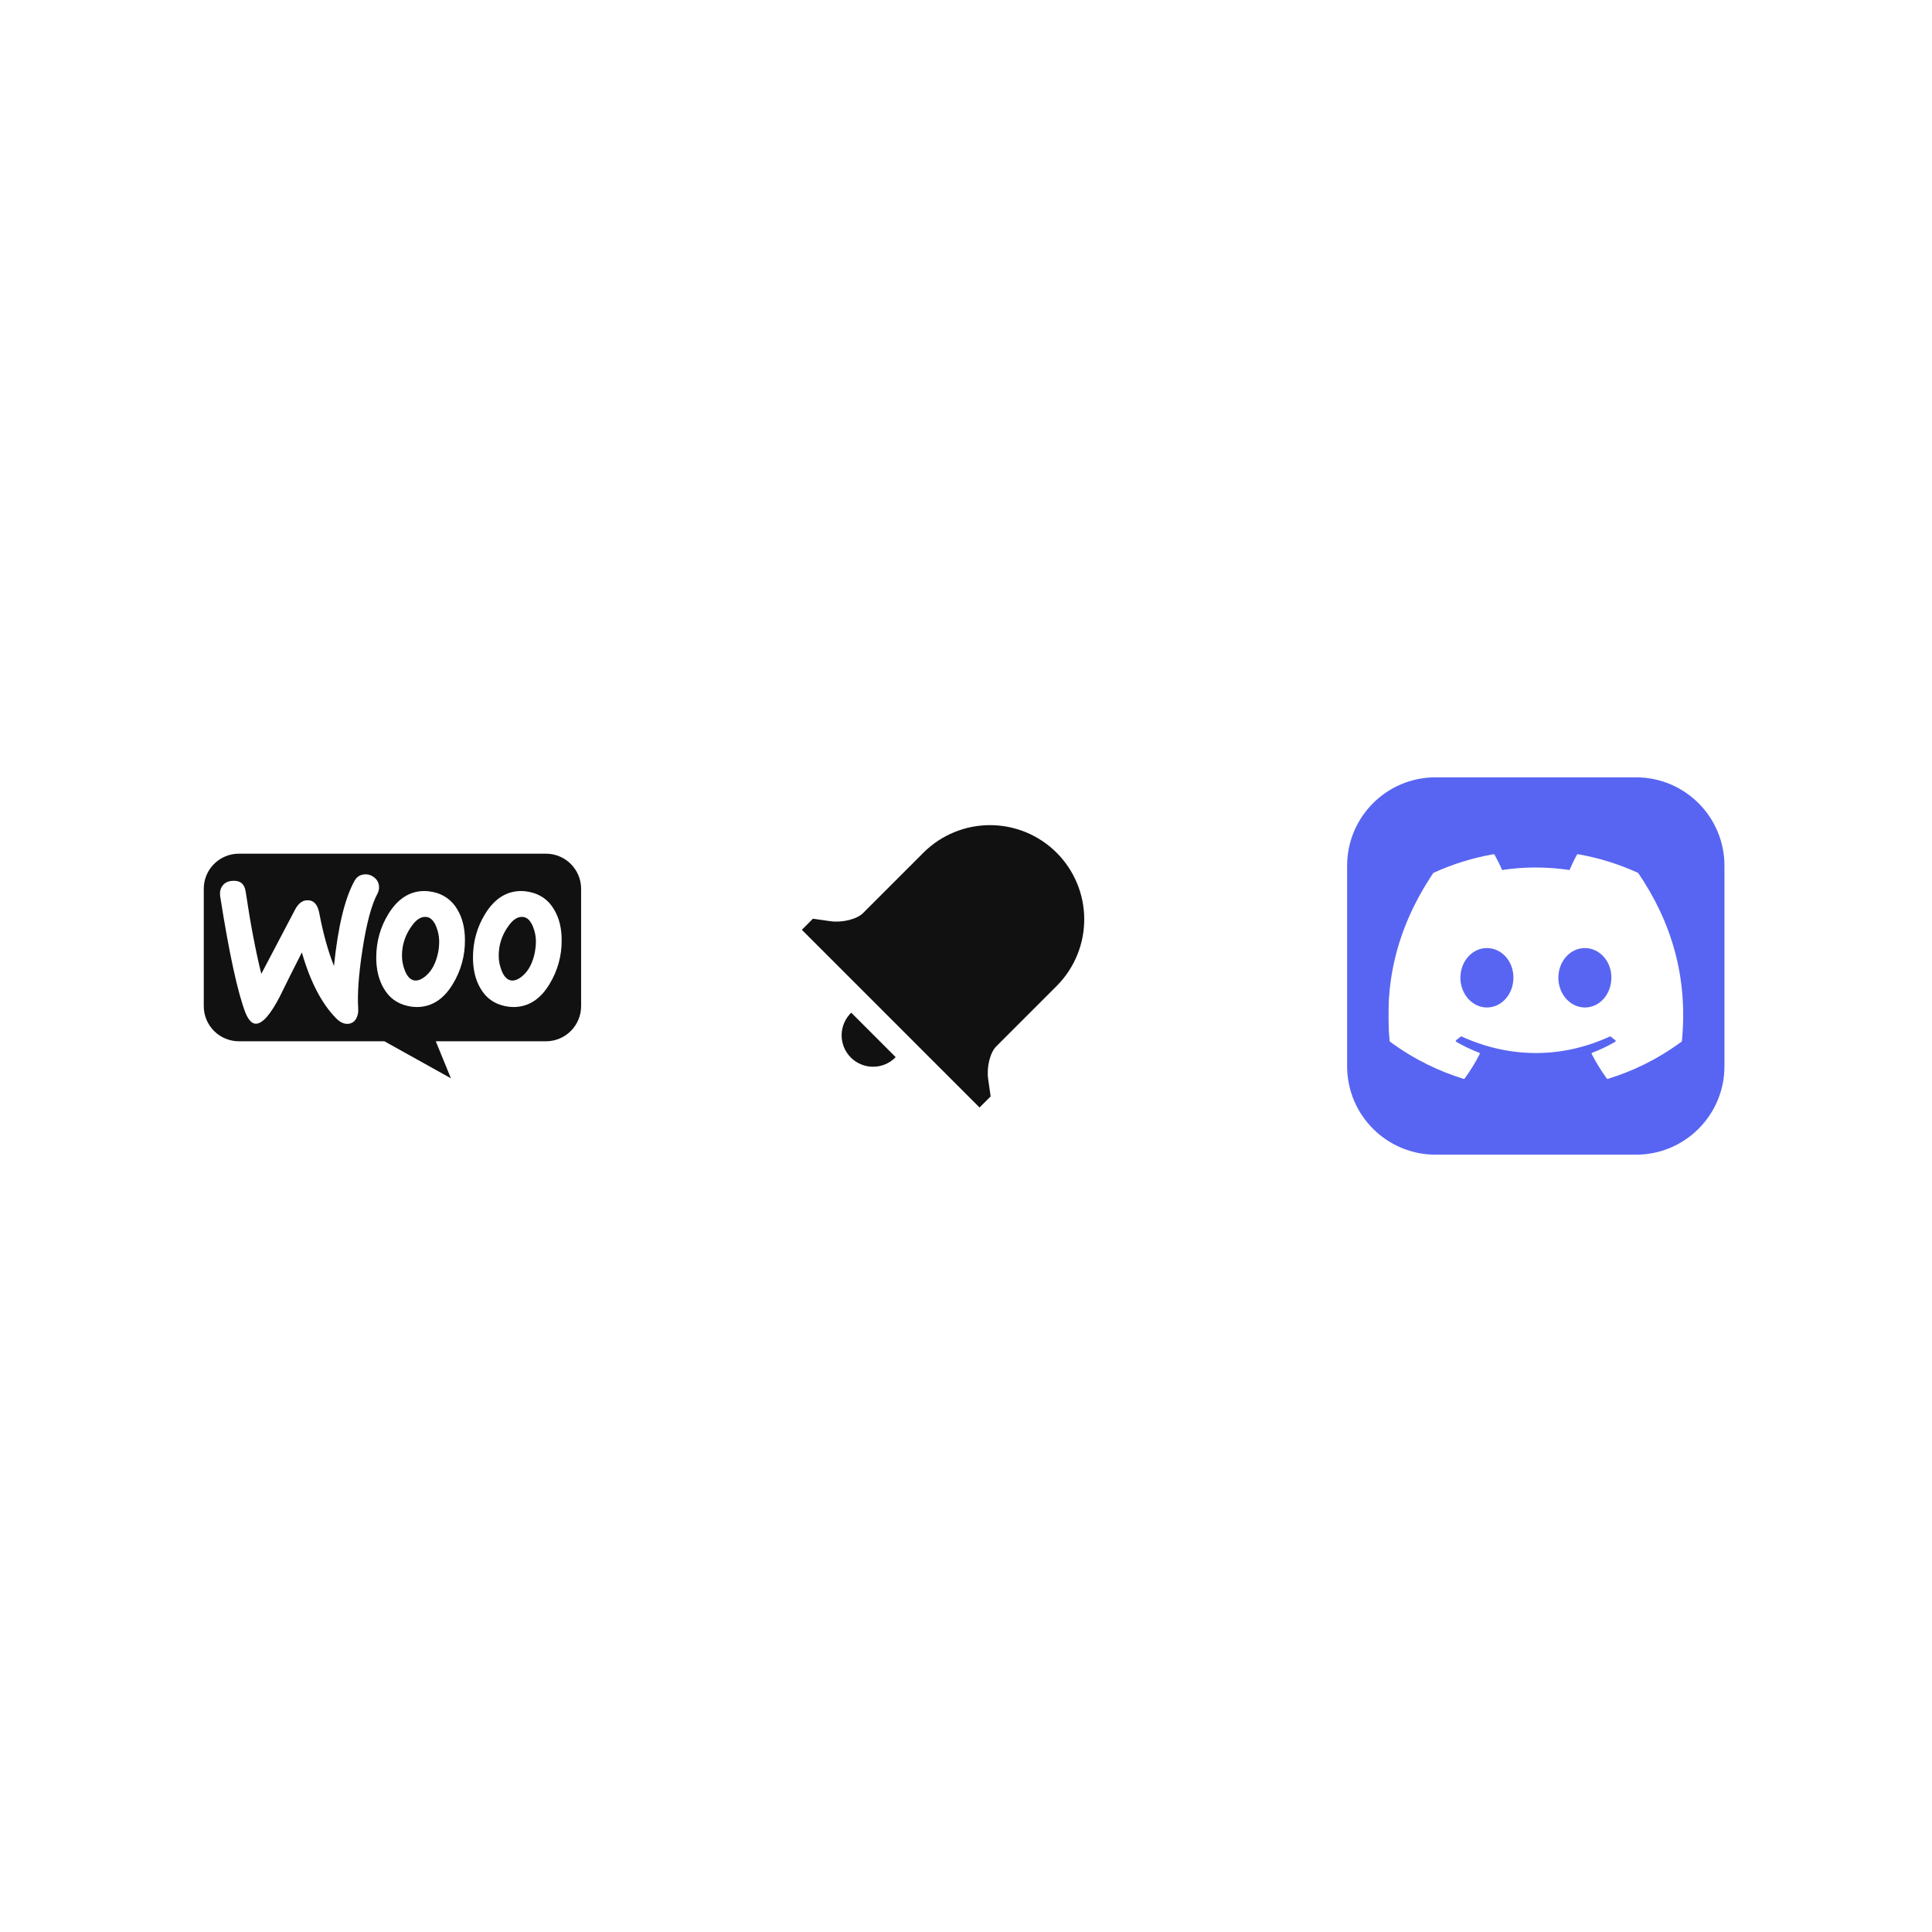
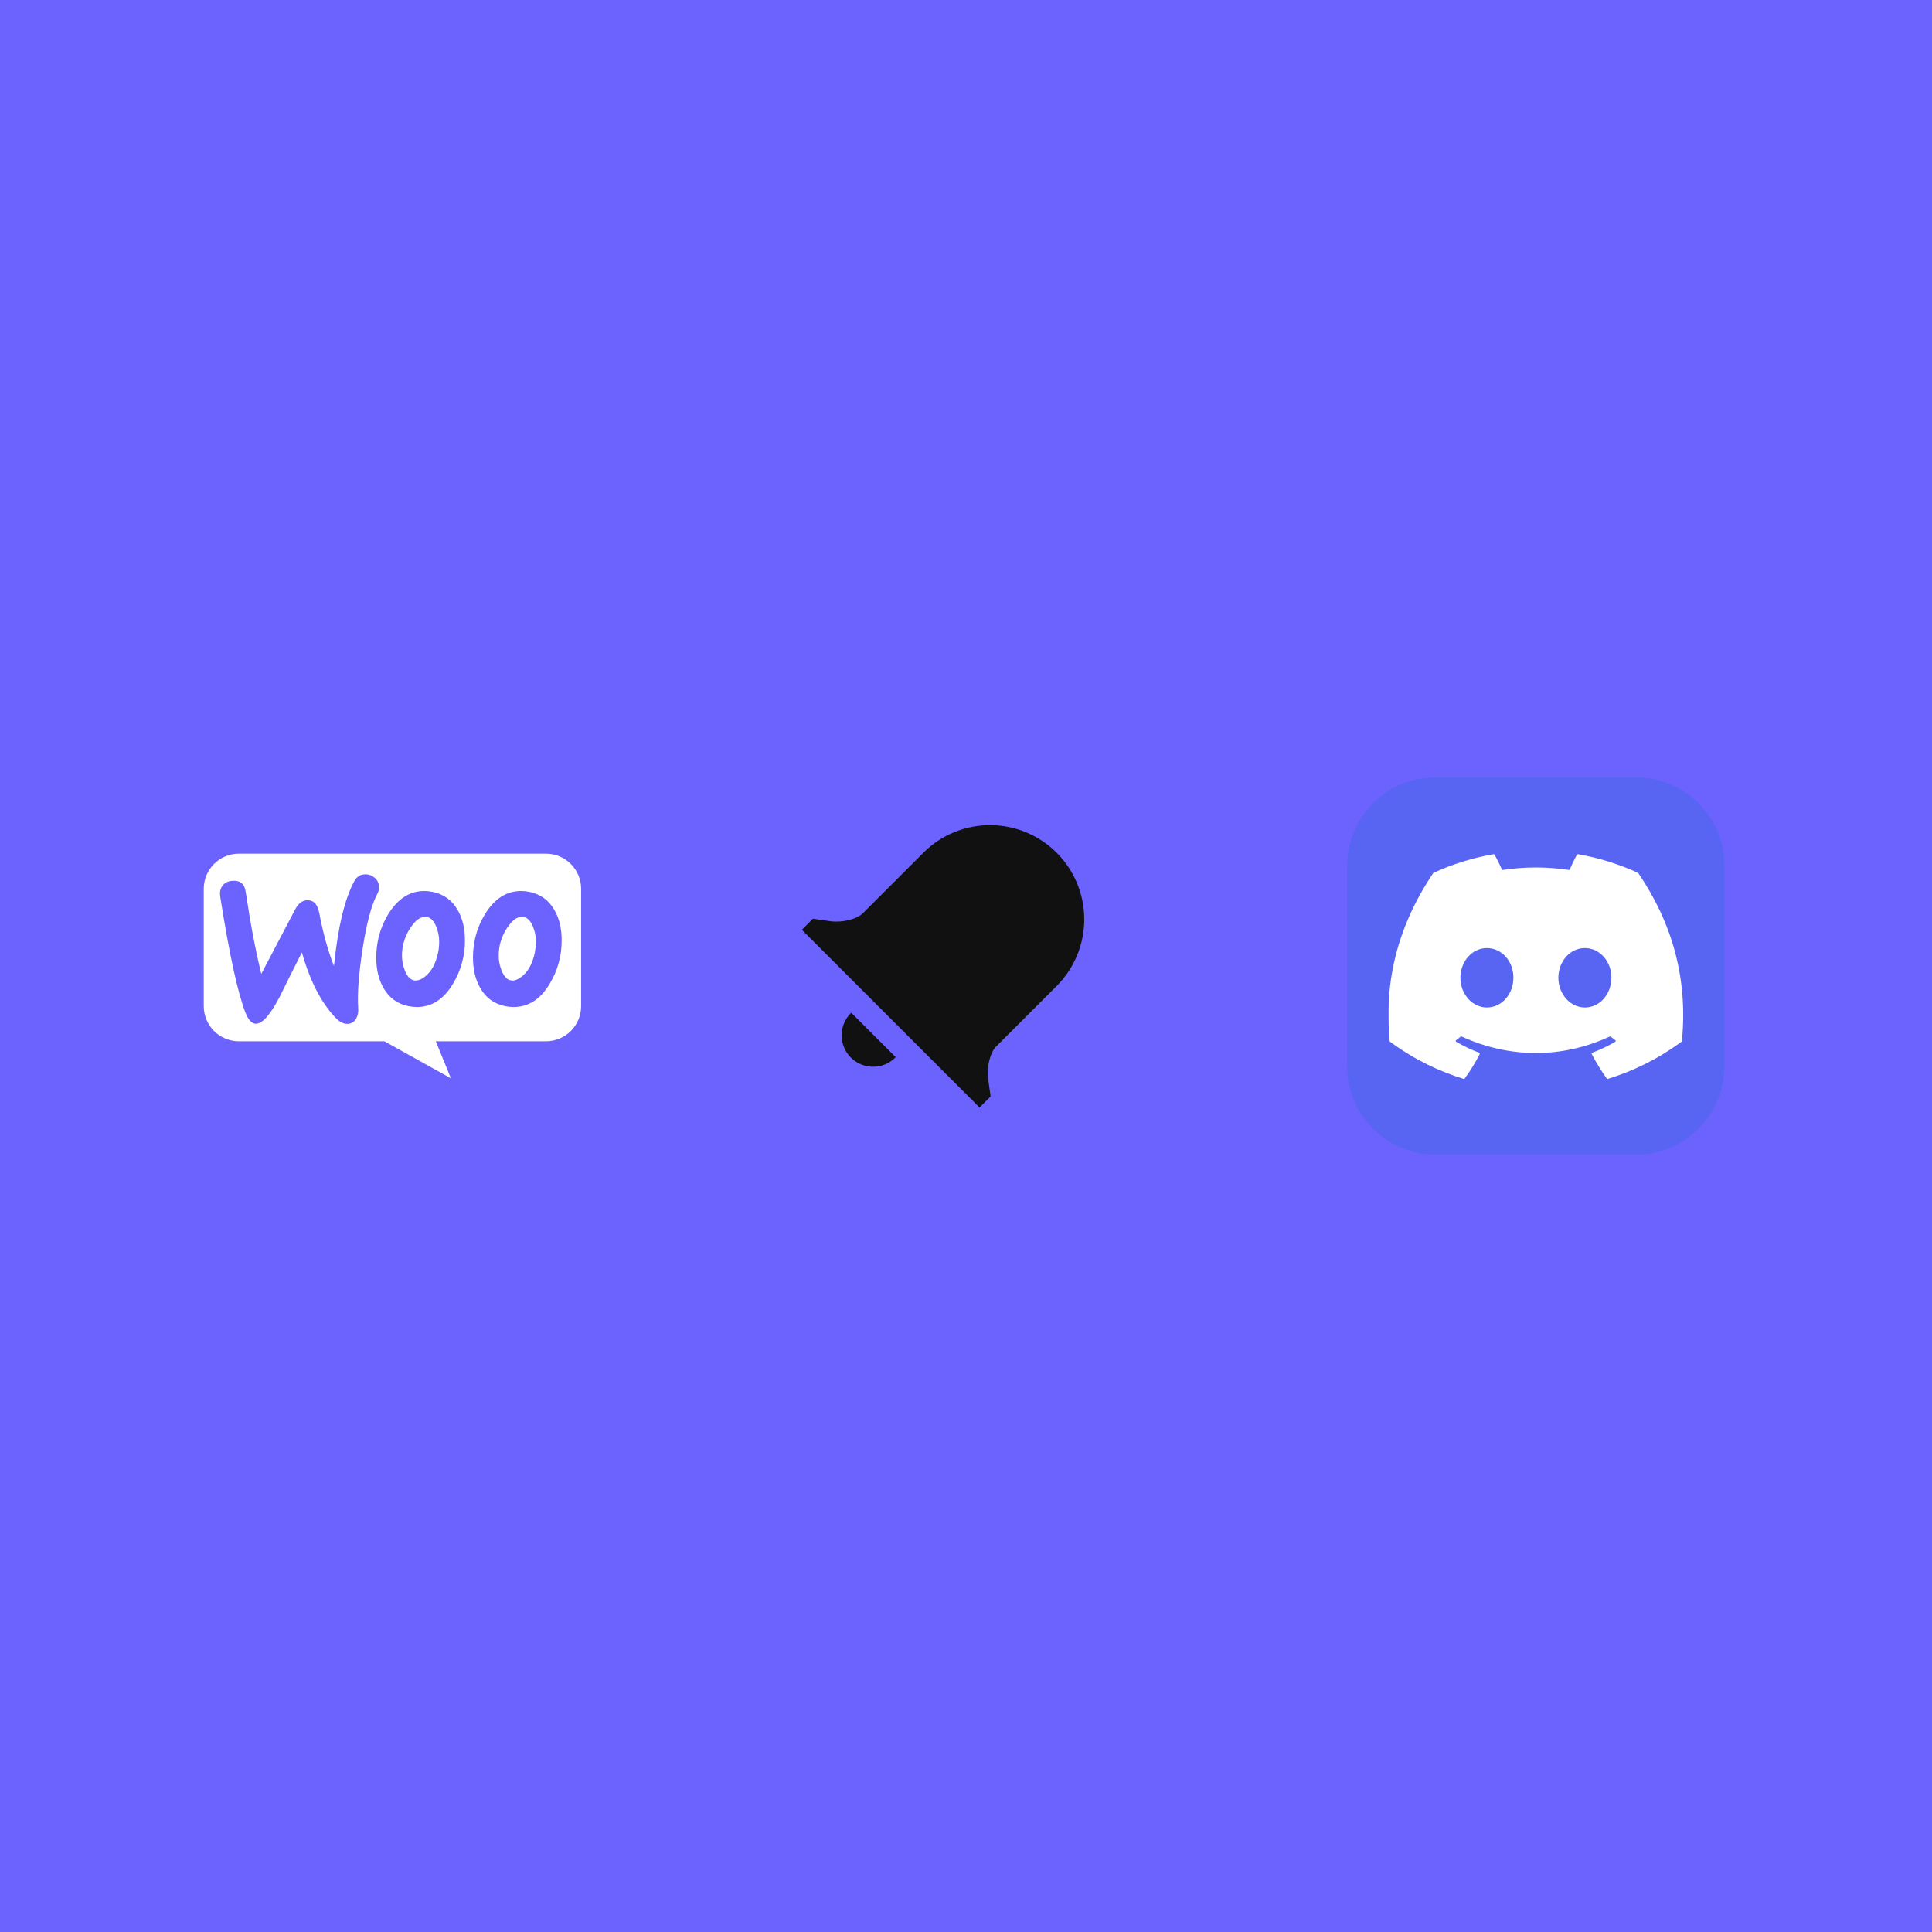
<svg xmlns="http://www.w3.org/2000/svg" width="512" height="512" viewBox="0 0 512 512" fill="none">
-   <rect width="512" height="512" fill="white" />
+   <rect width="512" height="512" fill="#6C63FF" />
  <path d="M225.583 268.371L237.367 280.154C236.598 280.95 235.678 281.585 234.662 282.022C233.645 282.458 232.552 282.688 231.445 282.698C230.339 282.708 229.241 282.497 228.217 282.078C227.193 281.659 226.262 281.04 225.48 280.257C224.698 279.475 224.079 278.545 223.66 277.52C223.241 276.496 223.03 275.399 223.04 274.292C223.049 273.186 223.279 272.092 223.716 271.076C224.153 270.059 224.787 269.14 225.583 268.371ZM262.529 290.558L259.587 293.5L212.5 246.412L215.442 243.471L220.033 244.125C223.175 244.575 227.071 243.617 228.688 242L244.875 225.817C249.573 221.207 255.901 218.639 262.482 218.67C269.064 218.701 275.367 221.33 280.021 225.983C284.675 230.637 287.303 236.94 287.334 243.522C287.365 250.104 284.797 256.431 280.188 261.129L264 277.317C262.383 278.933 261.425 282.829 261.875 285.971L262.529 290.558Z" fill="#111111" />
  <g clip-path="url(#clip0_361_4)">
-     <path d="M63.279 226.237C62.058 226.239 60.848 226.482 59.721 226.951C58.593 227.421 57.569 228.108 56.707 228.974C55.845 229.839 55.162 230.867 54.698 231.996C54.233 233.126 53.996 234.337 54 235.558V266.629C53.999 267.853 54.24 269.066 54.708 270.197C55.177 271.328 55.863 272.356 56.729 273.221C57.594 274.087 58.622 274.773 59.753 275.242C60.884 275.71 62.097 275.951 63.321 275.95H101.875L119.496 285.762L115.488 275.95H144.679C149.829 275.95 154 271.783 154 266.629V235.558C154 230.408 149.833 226.237 144.679 226.237H63.279ZM96.946 231.7C97.762 231.716 98.549 232.01 99.175 232.533C99.54 232.809 99.843 233.16 100.061 233.563C100.28 233.965 100.409 234.41 100.442 234.867C100.497 235.545 100.355 236.225 100.033 236.825C98.442 239.771 97.133 244.717 96.071 251.583C95.046 258.25 94.679 263.442 94.925 267.162C95.008 268.182 94.844 269.081 94.433 269.858C94.233 270.272 93.927 270.625 93.547 270.883C93.166 271.141 92.725 271.295 92.267 271.329C91.204 271.412 90.1 270.921 89.037 269.821C85.233 265.933 82.208 260.129 80 252.404C78.004 256.311 76.041 260.235 74.112 264.175C71.704 268.8 69.658 271.167 67.942 271.292C66.838 271.375 65.9 270.433 65.079 268.471C62.996 263.115 60.747 252.771 58.333 237.437C58.208 236.375 58.417 235.437 58.987 234.7C59.558 233.925 60.421 233.517 61.562 233.433C63.646 233.267 64.832 234.247 65.121 236.375C66.388 244.921 67.779 252.158 69.25 258.083L78.204 241.042C79.021 239.486 80.043 238.668 81.271 238.587C83.067 238.462 84.171 239.608 84.621 242.021C85.646 247.458 86.954 252.079 88.504 256.004C89.567 245.621 91.367 238.137 93.9 233.517C94.517 232.375 95.412 231.8 96.6 231.721L96.95 231.704L96.946 231.7ZM112.504 236.129C113.199 236.129 113.935 236.212 114.713 236.379C116.084 236.64 117.381 237.199 118.512 238.018C119.643 238.837 120.579 239.895 121.254 241.117C122.563 243.325 123.213 245.983 123.213 249.171C123.25 253.25 122.146 257.257 120.025 260.742C117.581 264.831 114.379 266.875 110.421 266.875C109.678 266.869 108.938 266.787 108.213 266.629C105.308 266.017 103.142 264.462 101.671 261.887C100.363 259.637 99.708 256.939 99.708 253.792C99.708 249.583 100.771 245.74 102.896 242.262C105.392 238.175 108.579 236.129 112.504 236.129ZM138.138 236.129C138.832 236.129 139.568 236.212 140.346 236.379C143.246 236.987 145.413 238.546 146.888 241.117C148.196 243.325 148.846 245.983 148.846 249.171C148.883 253.25 147.779 257.257 145.658 260.742C143.214 264.831 140.013 266.875 136.054 266.875C135.312 266.869 134.572 266.787 133.846 266.629C130.942 266.017 128.775 264.462 127.304 261.887C125.996 259.637 125.342 256.939 125.342 253.792C125.342 249.583 126.404 245.74 128.529 242.262C131.025 238.175 134.213 236.129 138.138 236.129ZM112.692 242.983C111.413 242.975 110.167 243.821 108.988 245.575C107.945 247.035 107.208 248.69 106.821 250.442C106.617 251.423 106.52 252.423 106.533 253.425C106.533 254.608 106.783 255.879 107.271 257.146C107.883 258.737 108.7 259.6 109.683 259.804C110.704 260.008 111.808 259.554 112.996 258.492C114.508 257.146 115.529 255.142 116.1 252.442C116.308 251.504 116.388 250.483 116.388 249.417C116.373 248.142 116.124 246.881 115.654 245.696C115.038 244.104 114.221 243.246 113.238 243.042C113.057 243.01 112.875 242.991 112.692 242.983ZM138.325 242.983C137.046 242.975 135.8 243.821 134.621 245.575C133.579 247.035 132.842 248.69 132.454 250.442C132.25 251.379 132.167 252.4 132.167 253.425C132.167 254.608 132.417 255.879 132.904 257.146C133.517 258.737 134.338 259.6 135.317 259.804C136.338 260.008 137.442 259.554 138.629 258.492C140.142 257.146 141.163 255.142 141.733 252.442C141.9 251.504 142.025 250.483 142.025 249.417C142.009 248.142 141.759 246.881 141.288 245.696C140.671 244.104 139.854 243.246 138.871 243.042C138.69 243.01 138.508 242.991 138.325 242.983Z" fill="#111111" />
+     <path d="M63.279 226.237C62.058 226.239 60.848 226.482 59.721 226.951C58.593 227.421 57.569 228.108 56.707 228.974C55.845 229.839 55.162 230.867 54.698 231.996C54.233 233.126 53.996 234.337 54 235.558V266.629C53.999 267.853 54.24 269.066 54.708 270.197C55.177 271.328 55.863 272.356 56.729 273.221C57.594 274.087 58.622 274.773 59.753 275.242C60.884 275.71 62.097 275.951 63.321 275.95H101.875L119.496 285.762L115.488 275.95H144.679C149.829 275.95 154 271.783 154 266.629V235.558C154 230.408 149.833 226.237 144.679 226.237H63.279ZM96.946 231.7C97.762 231.716 98.549 232.01 99.175 232.533C99.54 232.809 99.843 233.16 100.061 233.563C100.28 233.965 100.409 234.41 100.442 234.867C100.497 235.545 100.355 236.225 100.033 236.825C98.442 239.771 97.133 244.717 96.071 251.583C95.046 258.25 94.679 263.442 94.925 267.162C95.008 268.182 94.844 269.081 94.433 269.858C94.233 270.272 93.927 270.625 93.547 270.883C93.166 271.141 92.725 271.295 92.267 271.329C91.204 271.412 90.1 270.921 89.037 269.821C85.233 265.933 82.208 260.129 80 252.404C78.004 256.311 76.041 260.235 74.112 264.175C71.704 268.8 69.658 271.167 67.942 271.292C66.838 271.375 65.9 270.433 65.079 268.471C62.996 263.115 60.747 252.771 58.333 237.437C58.208 236.375 58.417 235.437 58.987 234.7C59.558 233.925 60.421 233.517 61.562 233.433C63.646 233.267 64.832 234.247 65.121 236.375C66.388 244.921 67.779 252.158 69.25 258.083L78.204 241.042C79.021 239.486 80.043 238.668 81.271 238.587C83.067 238.462 84.171 239.608 84.621 242.021C85.646 247.458 86.954 252.079 88.504 256.004C89.567 245.621 91.367 238.137 93.9 233.517C94.517 232.375 95.412 231.8 96.6 231.721L96.95 231.704L96.946 231.7ZM112.504 236.129C113.199 236.129 113.935 236.212 114.713 236.379C116.084 236.64 117.381 237.199 118.512 238.018C119.643 238.837 120.579 239.895 121.254 241.117C122.563 243.325 123.213 245.983 123.213 249.171C123.25 253.25 122.146 257.257 120.025 260.742C117.581 264.831 114.379 266.875 110.421 266.875C109.678 266.869 108.938 266.787 108.213 266.629C105.308 266.017 103.142 264.462 101.671 261.887C100.363 259.637 99.708 256.939 99.708 253.792C99.708 249.583 100.771 245.74 102.896 242.262C105.392 238.175 108.579 236.129 112.504 236.129ZM138.138 236.129C138.832 236.129 139.568 236.212 140.346 236.379C143.246 236.987 145.413 238.546 146.888 241.117C148.196 243.325 148.846 245.983 148.846 249.171C148.883 253.25 147.779 257.257 145.658 260.742C143.214 264.831 140.013 266.875 136.054 266.875C135.312 266.869 134.572 266.787 133.846 266.629C130.942 266.017 128.775 264.462 127.304 261.887C125.996 259.637 125.342 256.939 125.342 253.792C125.342 249.583 126.404 245.74 128.529 242.262C131.025 238.175 134.213 236.129 138.138 236.129ZM112.692 242.983C111.413 242.975 110.167 243.821 108.988 245.575C107.945 247.035 107.208 248.69 106.821 250.442C106.617 251.423 106.52 252.423 106.533 253.425C106.533 254.608 106.783 255.879 107.271 257.146C107.883 258.737 108.7 259.6 109.683 259.804C110.704 260.008 111.808 259.554 112.996 258.492C114.508 257.146 115.529 255.142 116.1 252.442C116.308 251.504 116.388 250.483 116.388 249.417C116.373 248.142 116.124 246.881 115.654 245.696C115.038 244.104 114.221 243.246 113.238 243.042C113.057 243.01 112.875 242.991 112.692 242.983ZM138.325 242.983C137.046 242.975 135.8 243.821 134.621 245.575C133.579 247.035 132.842 248.69 132.454 250.442C132.25 251.379 132.167 252.4 132.167 253.425C132.167 254.608 132.417 255.879 132.904 257.146C133.517 258.737 134.338 259.6 135.317 259.804C136.338 260.008 137.442 259.554 138.629 258.492C140.142 257.146 141.163 255.142 141.733 252.442C141.9 251.504 142.025 250.483 142.025 249.417C142.009 248.142 141.759 246.881 141.288 245.696C140.671 244.104 139.854 243.246 138.871 243.042C138.69 243.01 138.508 242.991 138.325 242.983Z" fill="white" />
  </g>
  <g clip-path="url(#clip1_361_4)">
    <path d="M433.562 206H380.438C367.493 206 357 216.493 357 229.438V282.562C357 295.507 367.493 306 380.438 306H433.562C446.507 306 457 295.507 457 282.562V229.438C457 216.493 446.507 206 433.562 206Z" fill="#5865F2" />
    <mask id="mask0_361_4" style="mask-type:luminance" maskUnits="userSpaceOnUse" x="367" y="225" width="80" height="62">
      <path d="M367.938 225.922H446.062V286.441H367.938V225.922Z" fill="white" />
    </mask>
    <g mask="url(#mask0_361_4)">
      <path d="M434.073 231.311C429.008 228.987 423.663 227.329 418.171 226.379C418.121 226.37 418.07 226.377 418.024 226.398C417.978 226.42 417.94 226.456 417.916 226.5C417.229 227.721 416.468 229.315 415.936 230.567C409.931 229.668 403.957 229.668 398.075 230.567C397.542 229.287 396.754 227.721 396.064 226.5C396.039 226.456 396.001 226.421 395.955 226.4C395.909 226.378 395.858 226.371 395.808 226.379C390.316 227.326 384.971 228.985 379.906 231.311C379.863 231.33 379.827 231.361 379.802 231.401C369.674 246.532 366.899 261.292 368.26 275.868C368.269 275.94 368.305 276.006 368.362 276.051C375.044 280.959 381.517 283.938 387.87 285.913C387.919 285.927 387.972 285.926 388.021 285.91C388.07 285.894 388.113 285.864 388.144 285.823C389.647 283.77 390.986 281.607 392.135 279.331C392.151 279.3 392.16 279.266 392.161 279.231C392.163 279.196 392.157 279.161 392.144 279.129C392.132 279.096 392.112 279.067 392.087 279.042C392.062 279.018 392.032 278.999 391.999 278.987C389.874 278.181 387.851 277.198 385.905 276.082C385.87 276.062 385.84 276.032 385.819 275.997C385.797 275.962 385.785 275.922 385.782 275.881C385.78 275.84 385.787 275.799 385.805 275.762C385.822 275.724 385.848 275.692 385.881 275.667C386.291 275.36 386.695 275.044 387.091 274.718C387.125 274.69 387.167 274.671 387.212 274.665C387.257 274.659 387.302 274.666 387.343 274.684C400.129 280.521 413.971 280.521 426.606 274.684C426.647 274.665 426.693 274.657 426.738 274.663C426.783 274.668 426.826 274.686 426.861 274.715C427.258 275.042 427.663 275.36 428.075 275.667C428.108 275.691 428.134 275.724 428.151 275.761C428.169 275.798 428.177 275.839 428.175 275.88C428.173 275.921 428.16 275.961 428.139 275.997C428.118 276.032 428.089 276.061 428.053 276.082C426.106 277.219 424.066 278.19 421.956 278.984C421.923 278.997 421.894 279.016 421.869 279.041C421.844 279.066 421.825 279.095 421.812 279.128C421.8 279.161 421.795 279.196 421.796 279.231C421.798 279.266 421.808 279.3 421.824 279.331C422.992 281.589 424.325 283.757 425.811 285.82C425.841 285.862 425.884 285.893 425.933 285.91C425.982 285.926 426.036 285.927 426.085 285.913C432.469 283.938 438.942 280.959 445.624 276.051C445.653 276.03 445.677 276.003 445.694 275.972C445.712 275.941 445.723 275.907 445.726 275.871C447.355 259.02 442.997 244.381 434.175 231.404C434.153 231.362 434.117 231.329 434.073 231.311ZM394.044 266.993C390.195 266.993 387.023 263.459 387.023 259.119C387.023 254.779 390.133 251.245 394.044 251.245C397.986 251.245 401.127 254.81 401.065 259.119C401.065 263.459 397.955 266.993 394.044 266.993ZM420.004 266.993C416.154 266.993 412.983 263.459 412.983 259.119C412.983 254.779 416.093 251.245 420.004 251.245C423.945 251.245 427.086 254.81 427.025 259.119C427.025 263.459 423.945 266.993 420.004 266.993Z" fill="white" />
    </g>
  </g>
  <defs>
    <clipPath id="clip0_361_4">
      <rect width="100" height="100" fill="white" transform="translate(54 206)" />
    </clipPath>
    <clipPath id="clip1_361_4">
      <rect width="100" height="100" fill="white" transform="translate(357 206)" />
    </clipPath>
  </defs>
</svg>
